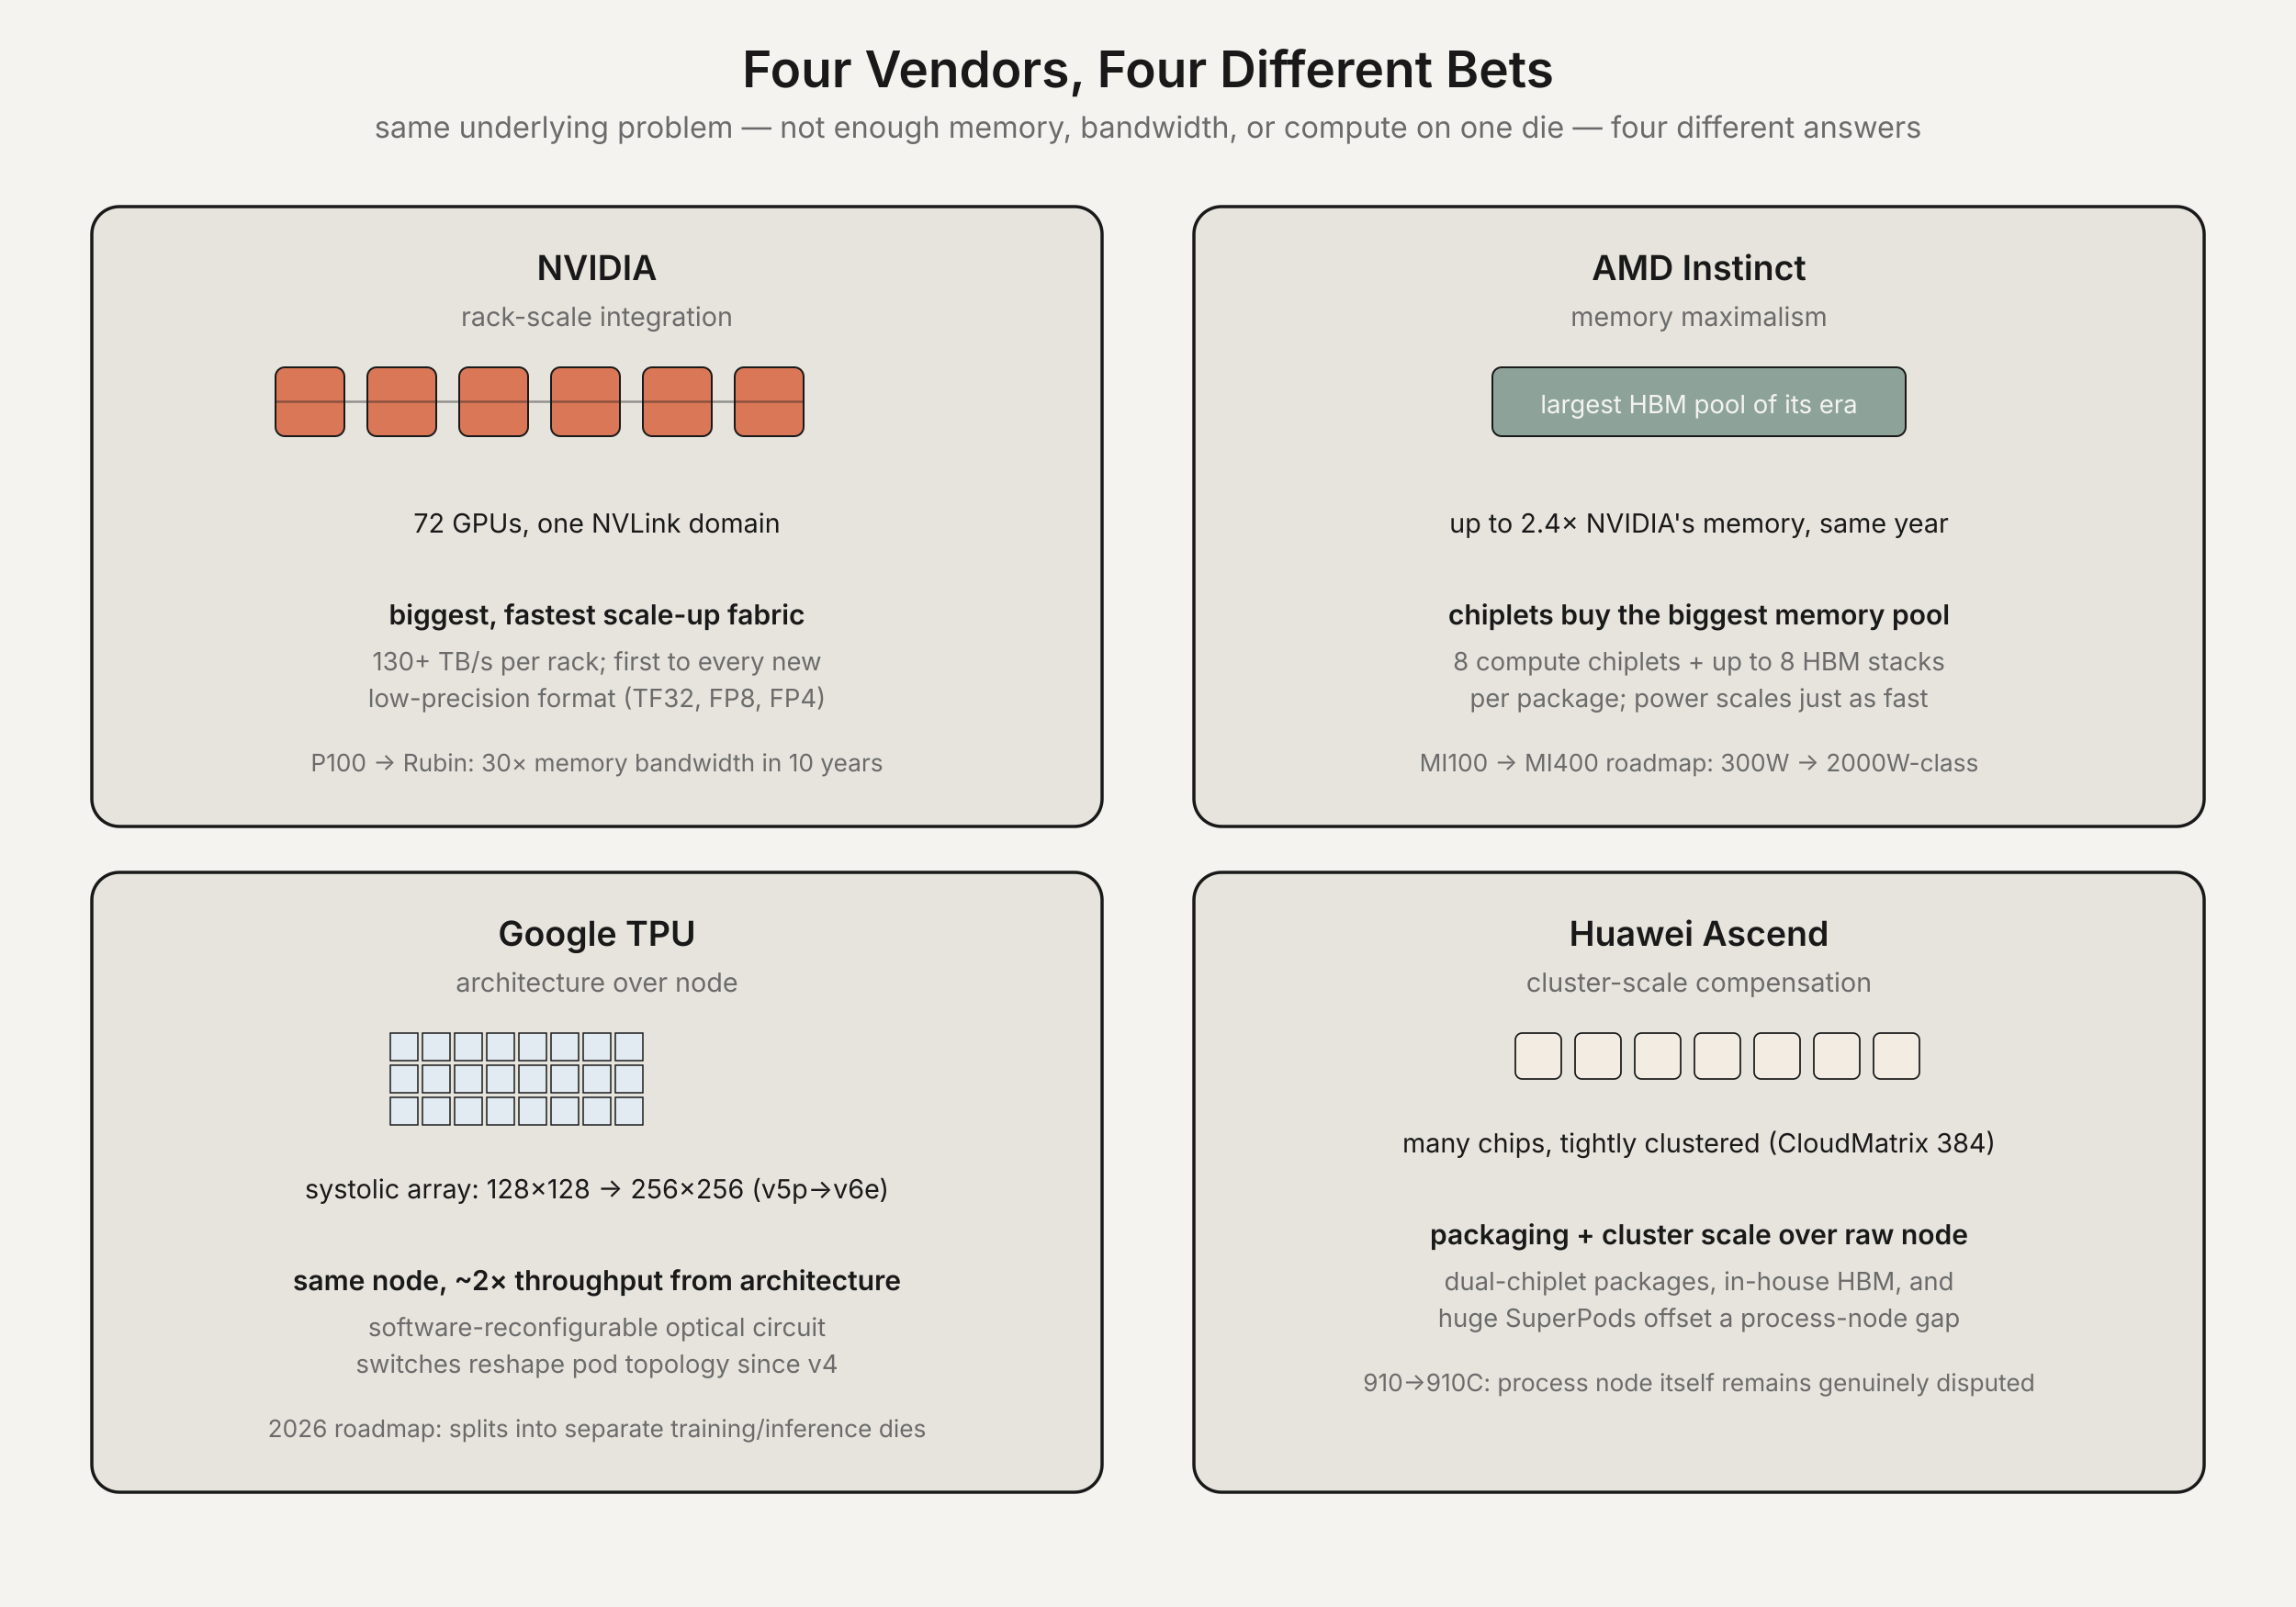
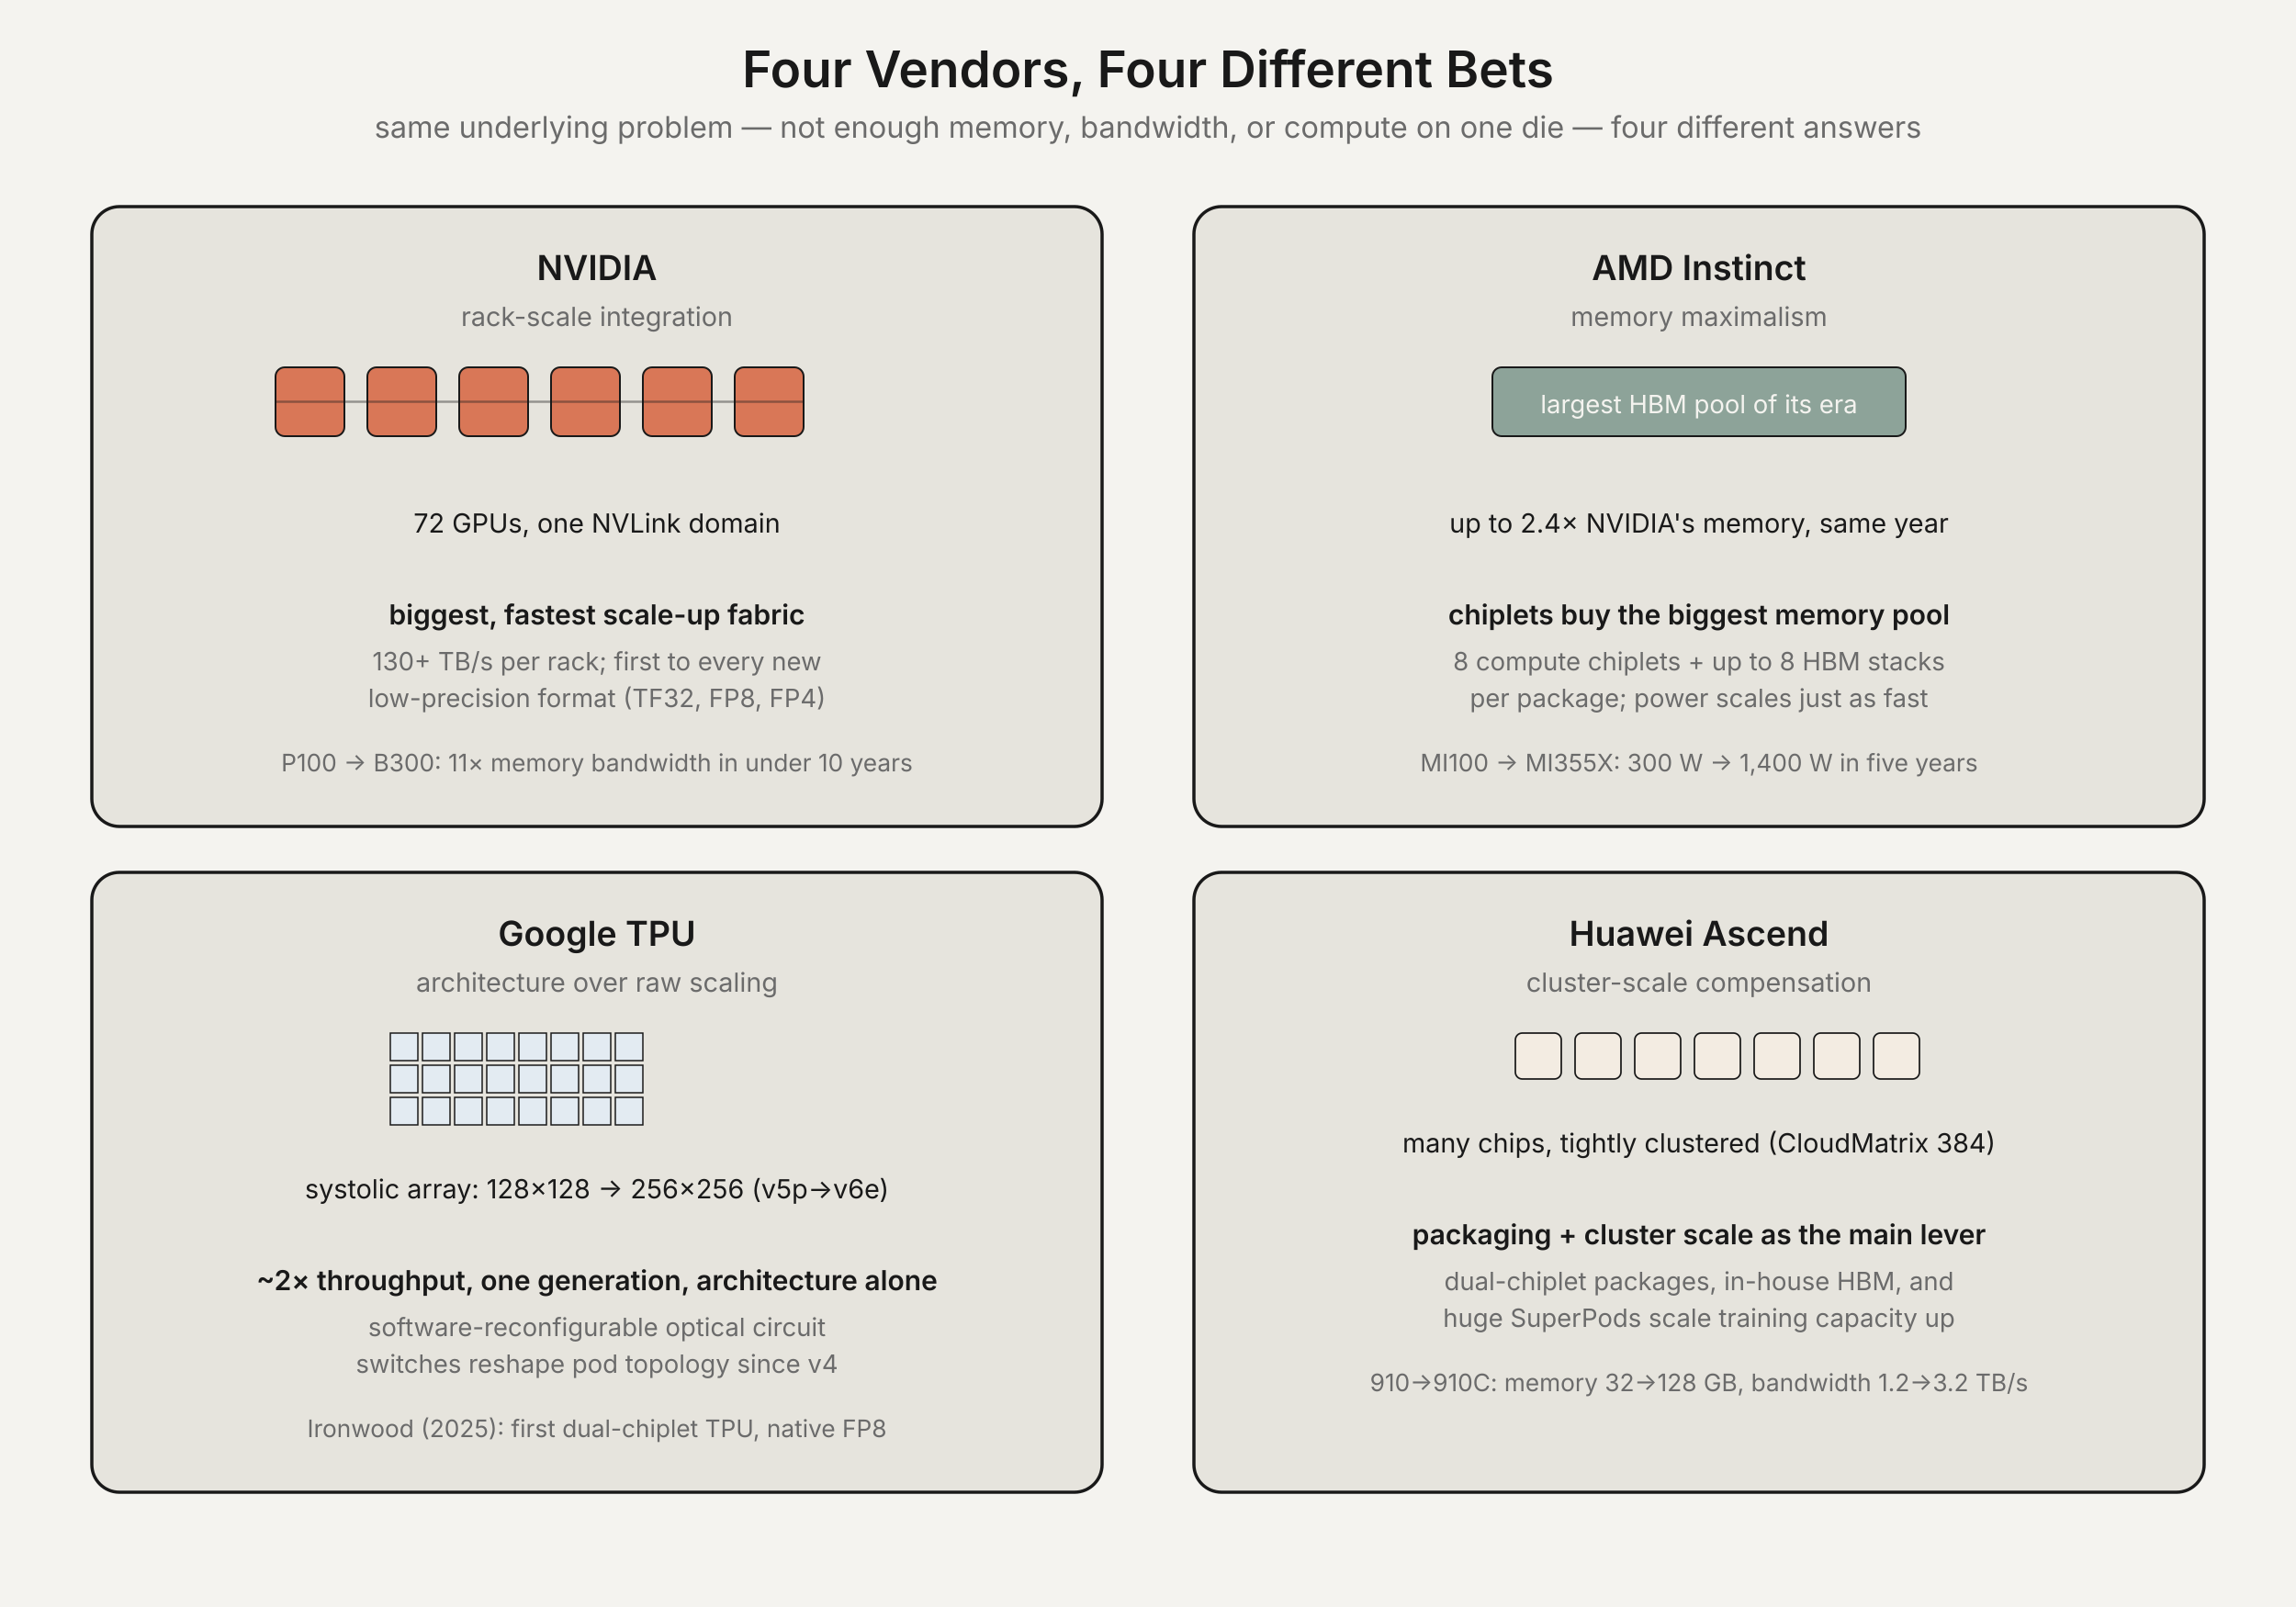
<svg xmlns="http://www.w3.org/2000/svg" viewBox="0 0 1000 700" font-family="Inter, -apple-system, sans-serif">
  <rect x="0" y="0" width="1000" height="700" fill="#F4F3EF" />
  <text x="500" y="38" text-anchor="middle" font-size="22" font-weight="600" fill="#191919">Four Vendors, Four Different Bets</text>
  <text x="500" y="60" text-anchor="middle" font-size="13" fill="#6B6B6B">same underlying problem — not enough memory, bandwidth, or compute on one die — four different answers</text>
  <rect x="40" y="90" width="440" height="270" rx="12" fill="#E6E4DD" stroke="#191919" stroke-width="1.4" />
  <text x="260" y="122" text-anchor="middle" font-size="15" font-weight="600" fill="#191919">NVIDIA</text>
  <text x="260" y="142" text-anchor="middle" font-size="11.5" fill="#6B6B6B">rack-scale integration</text>
  <g transform="translate(120,160)">
    <rect x="0" y="0" width="30" height="30" rx="4" fill="#D97757" stroke="#191919" stroke-width="0.8" />
    <rect x="40" y="0" width="30" height="30" rx="4" fill="#D97757" stroke="#191919" stroke-width="0.8" />
    <rect x="80" y="0" width="30" height="30" rx="4" fill="#D97757" stroke="#191919" stroke-width="0.8" />
    <rect x="120" y="0" width="30" height="30" rx="4" fill="#D97757" stroke="#191919" stroke-width="0.8" />
    <rect x="160" y="0" width="30" height="30" rx="4" fill="#D97757" stroke="#191919" stroke-width="0.8" />
    <rect x="200" y="0" width="30" height="30" rx="4" fill="#D97757" stroke="#191919" stroke-width="0.8" />
    <line x1="0" y1="15" x2="230" y2="15" stroke="#191919" stroke-width="1" stroke-opacity="0.4" />
  </g>
  <text x="260" y="232" text-anchor="middle" font-size="11.5" fill="#191919">72 GPUs, one NVLink domain</text>
  <text x="260" y="272" text-anchor="middle" font-size="12" fill="#191919" font-weight="600">biggest, fastest scale-up fabric</text>
  <text x="260" y="292" text-anchor="middle" font-size="11" fill="#6B6B6B">130+ TB/s per rack; first to every new</text>
  <text x="260" y="308" text-anchor="middle" font-size="11" fill="#6B6B6B">low-precision format (TF32, FP8, FP4)</text>
-   <text x="260" y="336" text-anchor="middle" font-size="10.5" fill="#6B6B6B">P100 → Rubin: 30× memory bandwidth in 10 years</text>
+   <text x="260" y="336" text-anchor="middle" font-size="10.5" fill="#6B6B6B">P100 → B300: 11× memory bandwidth in under 10 years</text>
  <rect x="520" y="90" width="440" height="270" rx="12" fill="#E6E4DD" stroke="#191919" stroke-width="1.4" />
  <text x="740" y="122" text-anchor="middle" font-size="15" font-weight="600" fill="#191919">AMD Instinct</text>
  <text x="740" y="142" text-anchor="middle" font-size="11.5" fill="#6B6B6B">memory maximalism</text>
  <g transform="translate(650,160)">
    <rect x="0" y="0" width="180" height="30" rx="4" fill="#8DA399" stroke="#191919" stroke-width="0.8" />
    <text x="90" y="20" text-anchor="middle" font-size="11" fill="#F4F3EF">largest HBM pool of its era</text>
  </g>
  <text x="740" y="232" text-anchor="middle" font-size="11.5" fill="#191919">up to 2.4× NVIDIA's memory, same year</text>
  <text x="740" y="272" text-anchor="middle" font-size="12" fill="#191919" font-weight="600">chiplets buy the biggest memory pool</text>
  <text x="740" y="292" text-anchor="middle" font-size="11" fill="#6B6B6B">8 compute chiplets + up to 8 HBM stacks</text>
  <text x="740" y="308" text-anchor="middle" font-size="11" fill="#6B6B6B">per package; power scales just as fast</text>
-   <text x="740" y="336" text-anchor="middle" font-size="10.5" fill="#6B6B6B">MI100 → MI400 roadmap: 300W → 2000W-class</text>
+   <text x="740" y="336" text-anchor="middle" font-size="10.5" fill="#6B6B6B">MI100 → MI355X: 300 W → 1,400 W in five years</text>
  <rect x="40" y="380" width="440" height="270" rx="12" fill="#E6E4DD" stroke="#191919" stroke-width="1.4" />
  <text x="260" y="412" text-anchor="middle" font-size="15" font-weight="600" fill="#191919">Google TPU</text>
-   <text x="260" y="432" text-anchor="middle" font-size="11.5" fill="#6B6B6B">architecture over node</text>
+   <text x="260" y="432" text-anchor="middle" font-size="11.5" fill="#6B6B6B">architecture over raw scaling</text>
  <g transform="translate(170,450)">
    <rect x="0" y="0" width="12" height="12" fill="#E3EBF2" stroke="#191919" stroke-width="0.6" />
    <rect x="14" y="0" width="12" height="12" fill="#E3EBF2" stroke="#191919" stroke-width="0.6" />
    <rect x="28" y="0" width="12" height="12" fill="#E3EBF2" stroke="#191919" stroke-width="0.6" />
    <rect x="42" y="0" width="12" height="12" fill="#E3EBF2" stroke="#191919" stroke-width="0.6" />
    <rect x="56" y="0" width="12" height="12" fill="#E3EBF2" stroke="#191919" stroke-width="0.6" />
    <rect x="70" y="0" width="12" height="12" fill="#E3EBF2" stroke="#191919" stroke-width="0.6" />
    <rect x="84" y="0" width="12" height="12" fill="#E3EBF2" stroke="#191919" stroke-width="0.6" />
    <rect x="98" y="0" width="12" height="12" fill="#E3EBF2" stroke="#191919" stroke-width="0.6" />
    <rect x="0" y="14" width="12" height="12" fill="#E3EBF2" stroke="#191919" stroke-width="0.6" />
    <rect x="14" y="14" width="12" height="12" fill="#E3EBF2" stroke="#191919" stroke-width="0.6" />
    <rect x="28" y="14" width="12" height="12" fill="#E3EBF2" stroke="#191919" stroke-width="0.6" />
    <rect x="42" y="14" width="12" height="12" fill="#E3EBF2" stroke="#191919" stroke-width="0.6" />
    <rect x="56" y="14" width="12" height="12" fill="#E3EBF2" stroke="#191919" stroke-width="0.6" />
    <rect x="70" y="14" width="12" height="12" fill="#E3EBF2" stroke="#191919" stroke-width="0.6" />
    <rect x="84" y="14" width="12" height="12" fill="#E3EBF2" stroke="#191919" stroke-width="0.6" />
    <rect x="98" y="14" width="12" height="12" fill="#E3EBF2" stroke="#191919" stroke-width="0.6" />
    <rect x="0" y="28" width="12" height="12" fill="#E3EBF2" stroke="#191919" stroke-width="0.6" />
    <rect x="14" y="28" width="12" height="12" fill="#E3EBF2" stroke="#191919" stroke-width="0.6" />
    <rect x="28" y="28" width="12" height="12" fill="#E3EBF2" stroke="#191919" stroke-width="0.6" />
    <rect x="42" y="28" width="12" height="12" fill="#E3EBF2" stroke="#191919" stroke-width="0.6" />
    <rect x="56" y="28" width="12" height="12" fill="#E3EBF2" stroke="#191919" stroke-width="0.6" />
    <rect x="70" y="28" width="12" height="12" fill="#E3EBF2" stroke="#191919" stroke-width="0.6" />
    <rect x="84" y="28" width="12" height="12" fill="#E3EBF2" stroke="#191919" stroke-width="0.6" />
    <rect x="98" y="28" width="12" height="12" fill="#E3EBF2" stroke="#191919" stroke-width="0.6" />
  </g>
  <text x="260" y="522" text-anchor="middle" font-size="11.5" fill="#191919">systolic array: 128×128 → 256×256 (v5p→v6e)</text>
-   <text x="260" y="562" text-anchor="middle" font-size="12" fill="#191919" font-weight="600">same node, ~2× throughput from architecture</text>
+   <text x="260" y="562" text-anchor="middle" font-size="12" fill="#191919" font-weight="600">~2× throughput, one generation, architecture alone</text>
  <text x="260" y="582" text-anchor="middle" font-size="11" fill="#6B6B6B">software-reconfigurable optical circuit</text>
  <text x="260" y="598" text-anchor="middle" font-size="11" fill="#6B6B6B">switches reshape pod topology since v4</text>
-   <text x="260" y="626" text-anchor="middle" font-size="10.5" fill="#6B6B6B">2026 roadmap: splits into separate training/inference dies</text>
+   <text x="260" y="626" text-anchor="middle" font-size="10.5" fill="#6B6B6B">Ironwood (2025): first dual-chiplet TPU, native FP8</text>
  <rect x="520" y="380" width="440" height="270" rx="12" fill="#E6E4DD" stroke="#191919" stroke-width="1.4" />
  <text x="740" y="412" text-anchor="middle" font-size="15" font-weight="600" fill="#191919">Huawei Ascend</text>
  <text x="740" y="432" text-anchor="middle" font-size="11.5" fill="#6B6B6B">cluster-scale compensation</text>
  <g transform="translate(660,450)">
    <rect x="0" y="0" width="20" height="20" rx="3" fill="#F3ECE2" stroke="#191919" stroke-width="0.7" />
    <rect x="26" y="0" width="20" height="20" rx="3" fill="#F3ECE2" stroke="#191919" stroke-width="0.7" />
    <rect x="52" y="0" width="20" height="20" rx="3" fill="#F3ECE2" stroke="#191919" stroke-width="0.7" />
    <rect x="78" y="0" width="20" height="20" rx="3" fill="#F3ECE2" stroke="#191919" stroke-width="0.7" />
    <rect x="104" y="0" width="20" height="20" rx="3" fill="#F3ECE2" stroke="#191919" stroke-width="0.7" />
    <rect x="130" y="0" width="20" height="20" rx="3" fill="#F3ECE2" stroke="#191919" stroke-width="0.7" />
    <rect x="156" y="0" width="20" height="20" rx="3" fill="#F3ECE2" stroke="#191919" stroke-width="0.7" />
  </g>
  <text x="740" y="502" text-anchor="middle" font-size="11.5" fill="#191919">many chips, tightly clustered (CloudMatrix 384)</text>
-   <text x="740" y="542" text-anchor="middle" font-size="12" fill="#191919" font-weight="600">packaging + cluster scale over raw node</text>
+   <text x="740" y="542" text-anchor="middle" font-size="12" fill="#191919" font-weight="600">packaging + cluster scale as the main lever</text>
  <text x="740" y="562" text-anchor="middle" font-size="11" fill="#6B6B6B">dual-chiplet packages, in-house HBM, and</text>
-   <text x="740" y="578" text-anchor="middle" font-size="11" fill="#6B6B6B">huge SuperPods offset a process-node gap</text>
-   <text x="740" y="606" text-anchor="middle" font-size="10.5" fill="#6B6B6B">910→910C: process node itself remains genuinely disputed</text>
+   <text x="740" y="578" text-anchor="middle" font-size="11" fill="#6B6B6B">huge SuperPods scale training capacity up</text>
+   <text x="740" y="606" text-anchor="middle" font-size="10.5" fill="#6B6B6B">910→910C: memory 32→128 GB, bandwidth 1.2→3.2 TB/s</text>
</svg>
